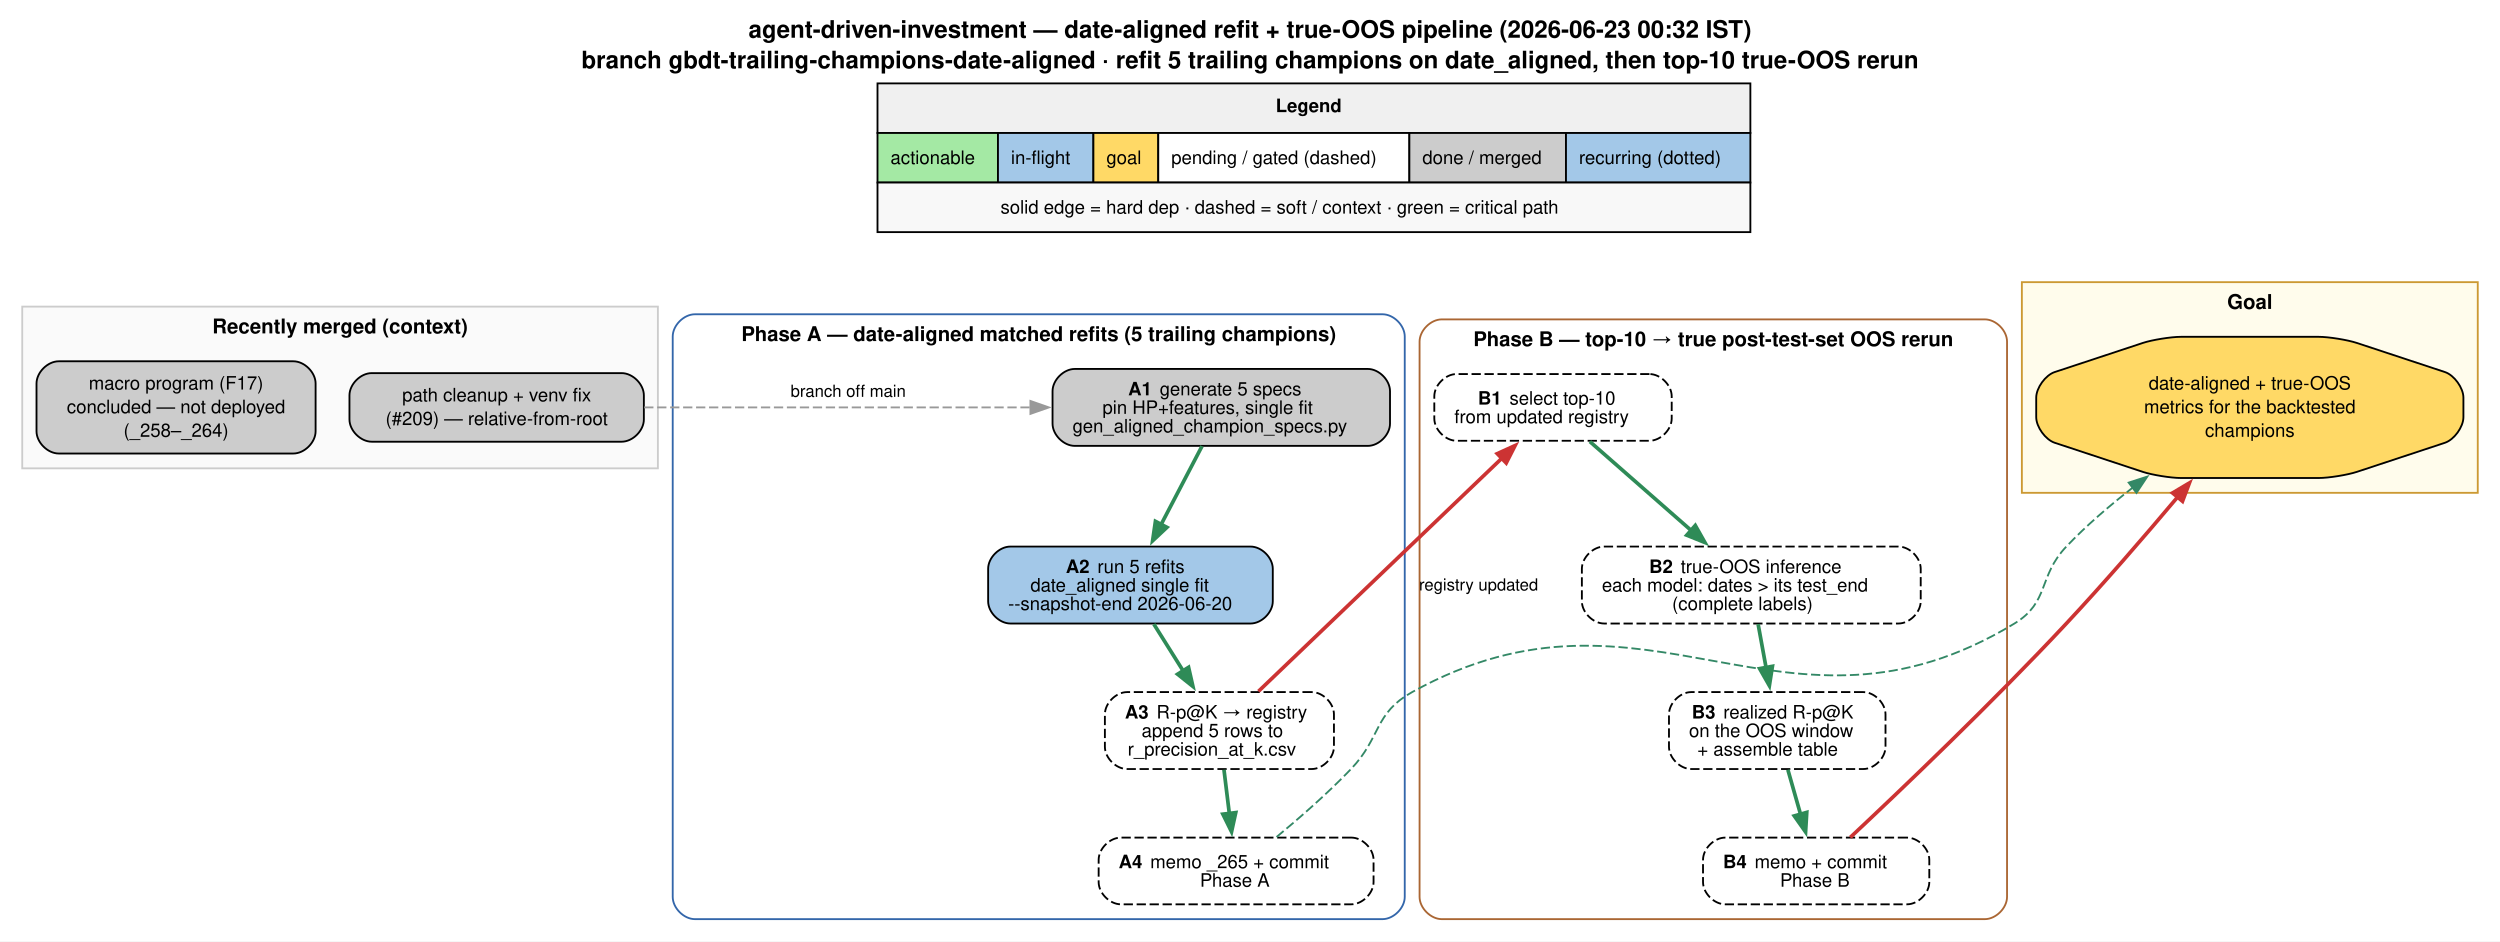
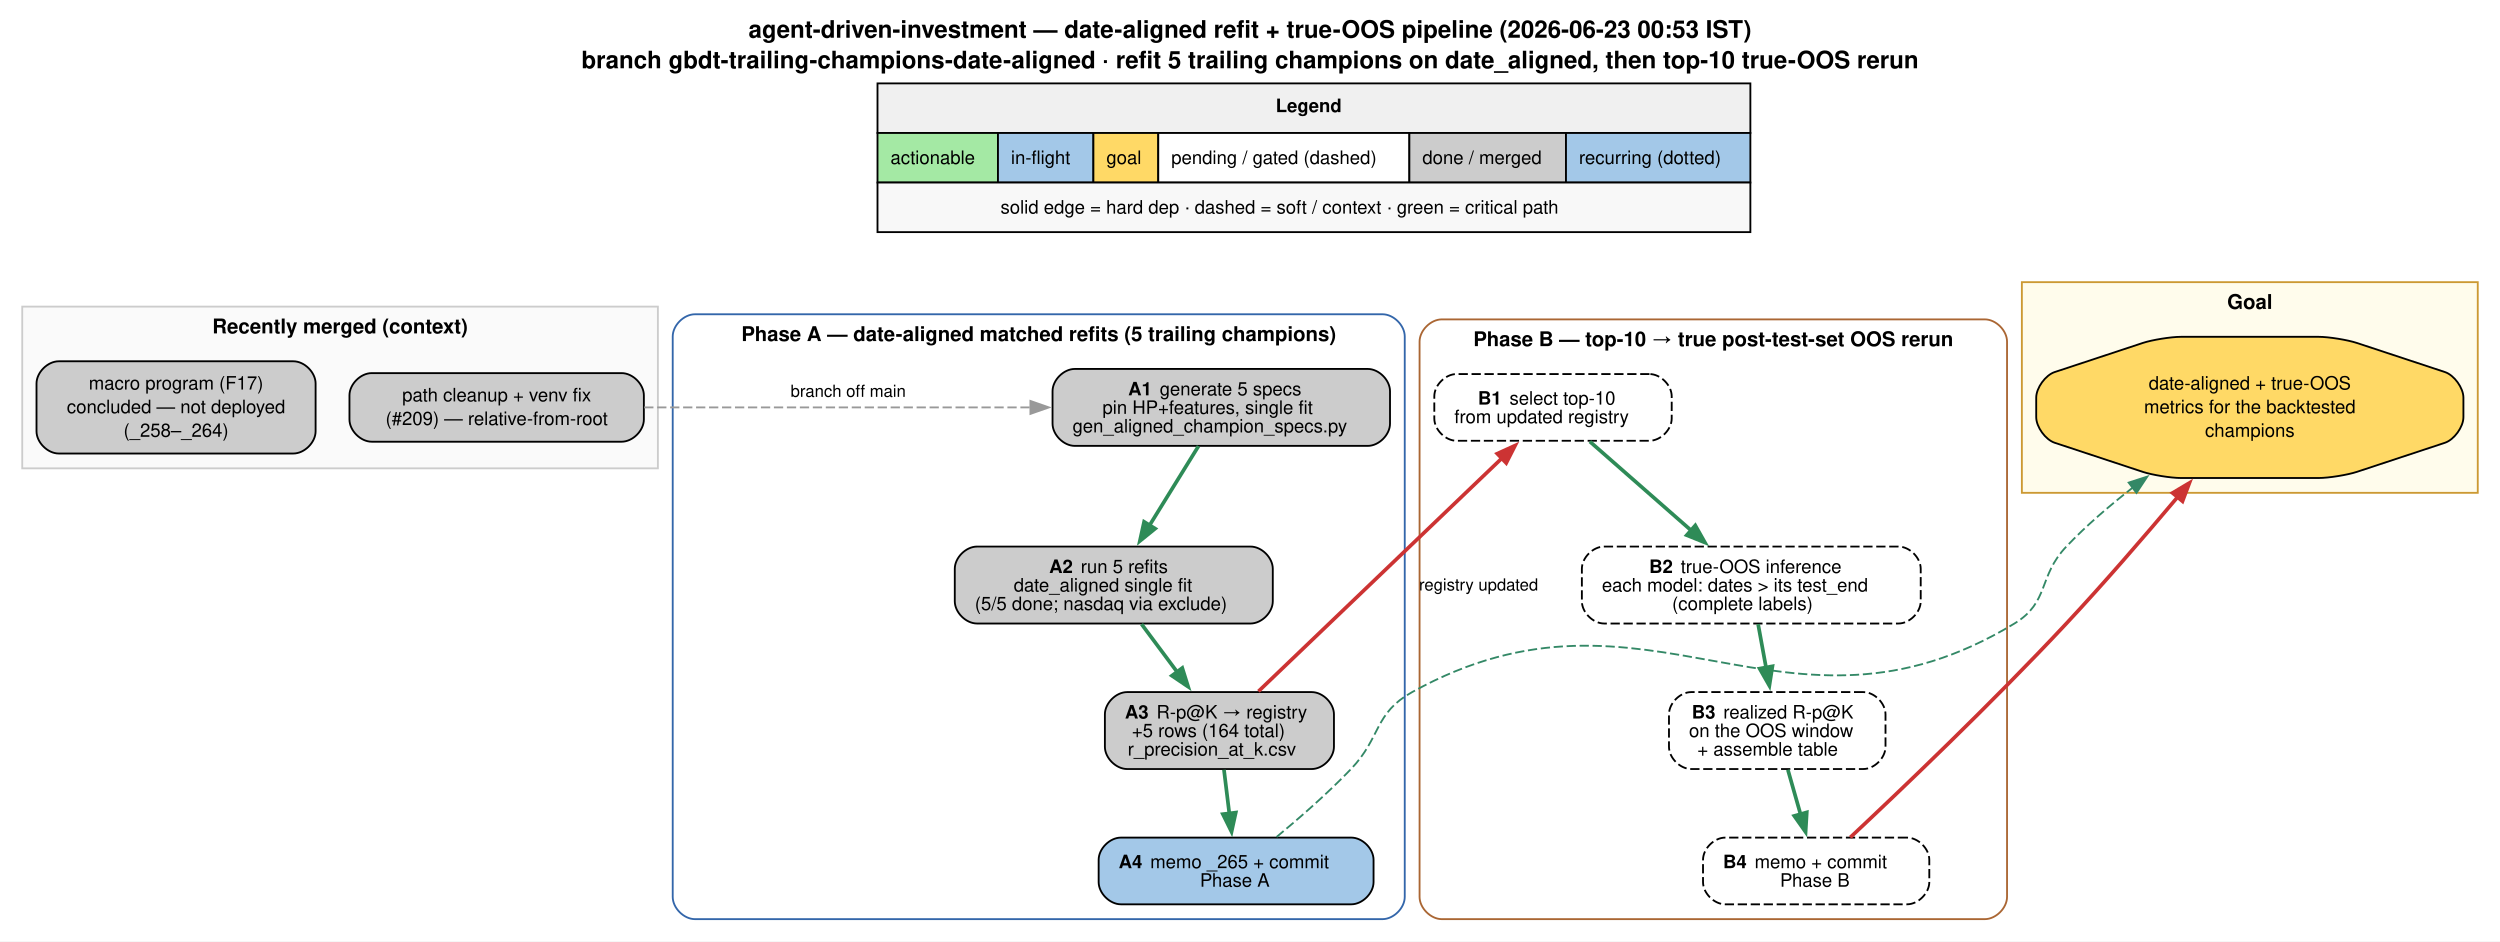
<svg xmlns="http://www.w3.org/2000/svg" width="1349pt" height="508pt" viewBox="0.00 0.00 1349.00 508.00">
  <g id="graph0" class="graph" transform="scale(1 1) rotate(0) translate(4 503.97)">
    <polygon fill="white" stroke="none" points="-4,4 -4,-503.97 1345,-503.97 1345,4 -4,4" />
-     <text xml:space="preserve" text-anchor="middle" x="670.5" y="-483.62" font-family="Helvetica,sans-Serif" font-weight="bold" font-size="13.00">agent-driven-investment — date-aligned refit + true-OOS pipeline (2026-06-23 00:32 IST)</text>
+     <text xml:space="preserve" text-anchor="middle" x="670.5" y="-483.62" font-family="Helvetica,sans-Serif" font-weight="bold" font-size="13.00">agent-driven-investment — date-aligned refit + true-OOS pipeline (2026-06-23 00:53 IST)</text>
    <text xml:space="preserve" text-anchor="middle" x="670.5" y="-467.12" font-family="Helvetica,sans-Serif" font-weight="bold" font-size="13.00">branch gbdt-trailing-champions-date-aligned · refit 5 trailing champions on date_aligned, then top-10 true-OOS rerun</text>
    <g id="clust2" class="cluster">
      <polygon fill="#fafafa" stroke="#cccccc" points="8,-251.25 8,-338.52 351,-338.52 351,-251.25 8,-251.25" />
      <text xml:space="preserve" text-anchor="middle" x="179.5" y="-324.07" font-family="Helvetica,sans-Serif" font-weight="bold" font-size="11.00">Recently merged (context)</text>
    </g>
    <g id="clust3" class="cluster">
      <path fill="white" stroke="#3366aa" d="M371,-8C371,-8 742,-8 742,-8 748,-8 754,-14 754,-20 754,-20 754,-322.39 754,-322.39 754,-328.39 748,-334.39 742,-334.39 742,-334.39 371,-334.39 371,-334.39 365,-334.39 359,-328.39 359,-322.39 359,-322.39 359,-20 359,-20 359,-14 365,-8 371,-8" />
      <text xml:space="preserve" text-anchor="middle" x="556.5" y="-319.94" font-family="Helvetica,sans-Serif" font-weight="bold" font-size="11.00">Phase A — date-aligned matched refits (5 trailing champions)</text>
    </g>
    <g id="clust4" class="cluster">
      <path fill="white" stroke="#aa6633" d="M774,-8C774,-8 1067,-8 1067,-8 1073,-8 1079,-14 1079,-20 1079,-20 1079,-319.63 1079,-319.63 1079,-325.63 1073,-331.63 1067,-331.63 1067,-331.63 774,-331.63 774,-331.63 768,-331.63 762,-325.63 762,-319.63 762,-319.63 762,-20 762,-20 762,-14 768,-8 774,-8" />
      <text xml:space="preserve" text-anchor="middle" x="920.5" y="-317.18" font-family="Helvetica,sans-Serif" font-weight="bold" font-size="11.00">Phase B — top-10 → true post-test-set OOS rerun</text>
    </g>
    <g id="clust5" class="cluster">
      <polygon fill="#fffcec" stroke="#cc9933" points="1087,-238.04 1087,-351.72 1333,-351.72 1333,-238.04 1087,-238.04" />
      <text xml:space="preserve" text-anchor="middle" x="1210" y="-337.27" font-family="Helvetica,sans-Serif" font-weight="bold" font-size="11.00">Goal</text>
    </g>
    <g id="node1" class="node">
      <path fill="lightgrey" stroke="none" d="M928.5,-458.97C928.5,-458.97 481.5,-458.97 481.5,-458.97 475.5,-458.97 469.5,-452.97 469.5,-446.97 469.5,-446.97 469.5,-390.72 469.5,-390.72 469.5,-384.72 475.5,-378.72 481.5,-378.72 481.5,-378.72 928.5,-378.72 928.5,-378.72 934.5,-378.72 940.5,-384.72 940.5,-390.72 940.5,-390.72 940.5,-446.97 940.5,-446.97 940.5,-452.97 934.5,-458.97 928.5,-458.97" />
      <polygon fill="#f0f0f0" stroke="none" points="469.5,-432.22 469.5,-458.97 940.5,-458.97 940.5,-432.22 469.5,-432.22" />
      <polygon fill="none" stroke="black" points="469.5,-432.22 469.5,-458.97 940.5,-458.97 940.5,-432.22 469.5,-432.22" />
      <text xml:space="preserve" text-anchor="start" x="684.38" y="-443.47" font-family="Helvetica,sans-Serif" font-weight="bold" font-size="10.00">Legend</text>
      <polygon fill="#a4e9a4" stroke="none" points="469.5,-405.47 469.5,-432.22 534.5,-432.22 534.5,-405.47 469.5,-405.47" />
      <polygon fill="none" stroke="black" points="469.5,-405.47 469.5,-432.22 534.5,-432.22 534.5,-405.47 469.5,-405.47" />
      <text xml:space="preserve" text-anchor="start" x="476.5" y="-415.47" font-family="Helvetica,sans-Serif" font-size="10.00">actionable</text>
      <polygon fill="#a3c8e8" stroke="none" points="534.5,-405.47 534.5,-432.22 586,-432.22 586,-405.47 534.5,-405.47" />
      <polygon fill="none" stroke="black" points="534.5,-405.47 534.5,-432.22 586,-432.22 586,-405.47 534.5,-405.47" />
      <text xml:space="preserve" text-anchor="start" x="541.5" y="-415.47" font-family="Helvetica,sans-Serif" font-size="10.00">in-flight</text>
      <polygon fill="#ffd966" stroke="none" points="586,-405.47 586,-432.22 621,-432.22 621,-405.47 586,-405.47" />
      <polygon fill="none" stroke="black" points="586,-405.47 586,-432.22 621,-432.22 621,-405.47 586,-405.47" />
      <text xml:space="preserve" text-anchor="start" x="593" y="-415.47" font-family="Helvetica,sans-Serif" font-size="10.00">goal</text>
      <polygon fill="#ffffff" stroke="none" points="621,-405.47 621,-432.22 756.5,-432.22 756.5,-405.47 621,-405.47" />
      <polygon fill="none" stroke="black" points="621,-405.47 621,-432.22 756.5,-432.22 756.5,-405.47 621,-405.47" />
      <text xml:space="preserve" text-anchor="start" x="628" y="-415.47" font-family="Helvetica,sans-Serif" font-size="10.00">pending / gated (dashed)</text>
      <polygon fill="#cccccc" stroke="none" points="756.5,-405.47 756.5,-432.22 841,-432.22 841,-405.47 756.5,-405.47" />
      <polygon fill="none" stroke="black" points="756.5,-405.47 756.5,-432.22 841,-432.22 841,-405.47 756.5,-405.47" />
      <text xml:space="preserve" text-anchor="start" x="763.5" y="-415.47" font-family="Helvetica,sans-Serif" font-size="10.00">done / merged</text>
      <polygon fill="#a3c8e8" stroke="none" points="841,-405.47 841,-432.22 940.5,-432.22 940.5,-405.47 841,-405.47" />
      <polygon fill="none" stroke="black" points="841,-405.47 841,-432.22 940.5,-432.22 940.5,-405.47 841,-405.47" />
      <text xml:space="preserve" text-anchor="start" x="848" y="-415.47" font-family="Helvetica,sans-Serif" font-size="10.00">recurring (dotted)</text>
      <polygon fill="#f8f8f8" stroke="none" points="469.5,-378.72 469.5,-405.47 940.5,-405.47 940.5,-378.72 469.5,-378.72" />
      <polygon fill="none" stroke="black" points="469.5,-378.72 469.5,-405.47 940.5,-405.47 940.5,-378.72 469.5,-378.72" />
      <text xml:space="preserve" text-anchor="start" x="535.88" y="-388.72" font-family="Helvetica,sans-Serif" font-size="10.00">solid edge = hard dep · dashed = soft / context · green = critical path</text>
    </g>
    <g id="node2" class="node">
      <path fill="#cccccc" stroke="black" d="M154.3,-309.02C154.3,-309.02 27.7,-309.02 27.7,-309.02 21.7,-309.02 15.7,-303.02 15.7,-297.02 15.7,-297.02 15.7,-271.25 15.7,-271.25 15.7,-265.25 21.7,-259.25 27.7,-259.25 27.7,-259.25 154.3,-259.25 154.3,-259.25 160.3,-259.25 166.3,-265.25 166.3,-271.25 166.3,-271.25 166.3,-297.02 166.3,-297.02 166.3,-303.02 160.3,-309.02 154.3,-309.02" />
      <text xml:space="preserve" text-anchor="middle" x="91" y="-293.76" font-family="Helvetica,sans-Serif" font-size="10.00">macro program (F17)</text>
      <text xml:space="preserve" text-anchor="middle" x="91" y="-281.01" font-family="Helvetica,sans-Serif" font-size="10.00">concluded — not deployed</text>
      <text xml:space="preserve" text-anchor="middle" x="91" y="-268.26" font-family="Helvetica,sans-Serif" font-size="10.00">(_258–_264)</text>
    </g>
    <g id="node4" class="node">
      <path fill="#cccccc" stroke="black" d="M734.05,-304.89C734.05,-304.89 575.95,-304.89 575.95,-304.89 569.95,-304.89 563.95,-298.89 563.95,-292.89 563.95,-292.89 563.95,-275.37 563.95,-275.37 563.95,-269.37 569.95,-263.37 575.95,-263.37 575.95,-263.37 734.05,-263.37 734.05,-263.37 740.05,-263.37 746.05,-269.37 746.05,-275.37 746.05,-275.37 746.05,-292.89 746.05,-292.89 746.05,-298.89 740.05,-304.89 734.05,-304.89" />
      <text xml:space="preserve" text-anchor="start" x="604.75" y="-290.63" font-family="Helvetica,sans-Serif" font-weight="bold" font-size="10.00">A1</text>
      <text xml:space="preserve" text-anchor="start" x="619" y="-290.63" font-family="Helvetica,sans-Serif" font-size="10.00"> generate 5 specs</text>
      <text xml:space="preserve" text-anchor="start" x="590.88" y="-280.63" font-family="Helvetica,sans-Serif" font-size="10.00">pin HP+features, single fit</text>
      <text xml:space="preserve" text-anchor="start" x="574.75" y="-270.63" font-family="Helvetica,sans-Serif" font-size="10.00">gen_aligned_champion_specs.py</text>
    </g>
    <g id="node8" class="node">
      <path fill="#ffffff" stroke="black" stroke-dasharray="5,2" d="M886.05,-302.13C886.05,-302.13 781.95,-302.13 781.95,-302.13 775.95,-302.13 769.95,-296.13 769.95,-290.13 769.95,-290.13 769.95,-278.13 769.95,-278.13 769.95,-272.13 775.95,-266.13 781.95,-266.13 781.95,-266.13 886.05,-266.13 886.05,-266.13 892.05,-266.13 898.05,-272.13 898.05,-278.13 898.05,-278.13 898.05,-290.13 898.05,-290.13 898.05,-296.13 892.05,-302.13 886.05,-302.13" />
      <text xml:space="preserve" text-anchor="start" x="793.5" y="-285.63" font-family="Helvetica,sans-Serif" font-weight="bold" font-size="10.00">B1</text>
      <text xml:space="preserve" text-anchor="start" x="807.75" y="-285.63" font-family="Helvetica,sans-Serif" font-size="10.00"> select top-10</text>
      <text xml:space="preserve" text-anchor="start" x="780.75" y="-275.63" font-family="Helvetica,sans-Serif" font-size="10.00">from updated registry</text>
    </g>
    <g id="node12" class="node">
      <path fill="#ffd966" stroke="black" d="M1325.26,-278.87C1325.26,-278.87 1325.26,-289.39 1325.26,-289.39 1325.26,-294.65 1320.27,-301.56 1315.28,-303.21 1315.28,-303.21 1267.73,-318.92 1267.73,-318.92 1262.74,-320.57 1252.48,-322.22 1247.23,-322.22 1247.23,-322.22 1172.77,-322.22 1172.77,-322.22 1167.52,-322.22 1157.26,-320.57 1152.27,-318.92 1152.27,-318.92 1104.72,-303.21 1104.72,-303.21 1099.73,-301.56 1094.74,-294.65 1094.74,-289.39 1094.74,-289.39 1094.74,-278.87 1094.74,-278.87 1094.74,-273.61 1099.73,-266.7 1104.72,-265.05 1104.72,-265.05 1152.27,-249.34 1152.27,-249.34 1157.26,-247.69 1167.52,-246.04 1172.77,-246.04 1172.77,-246.04 1247.23,-246.04 1247.23,-246.04 1252.48,-246.04 1262.74,-247.69 1267.73,-249.34 1267.73,-249.34 1315.28,-265.05 1315.28,-265.05 1320.27,-266.7 1325.26,-273.61 1325.26,-278.87" />
      <text xml:space="preserve" text-anchor="middle" x="1210" y="-293.76" font-family="Helvetica,sans-Serif" font-size="10.00">date-aligned + true-OOS</text>
      <text xml:space="preserve" text-anchor="middle" x="1210" y="-281.01" font-family="Helvetica,sans-Serif" font-size="10.00">metrics for the backtested</text>
      <text xml:space="preserve" text-anchor="middle" x="1210" y="-268.26" font-family="Helvetica,sans-Serif" font-size="10.00">champions</text>
    </g>
    <g id="node3" class="node">
      <path fill="#cccccc" stroke="black" d="M331.43,-302.64C331.43,-302.64 196.57,-302.64 196.57,-302.64 190.57,-302.64 184.57,-296.64 184.57,-290.64 184.57,-290.64 184.57,-277.62 184.57,-277.62 184.57,-271.62 190.57,-265.62 196.57,-265.62 196.57,-265.62 331.43,-265.62 331.43,-265.62 337.43,-265.62 343.43,-271.62 343.43,-277.62 343.43,-277.62 343.43,-290.64 343.43,-290.64 343.43,-296.64 337.43,-302.64 331.43,-302.64" />
      <text xml:space="preserve" text-anchor="middle" x="264" y="-287.38" font-family="Helvetica,sans-Serif" font-size="10.00">path cleanup + venv fix</text>
      <text xml:space="preserve" text-anchor="middle" x="264" y="-274.63" font-family="Helvetica,sans-Serif" font-size="10.00">(#209) — relative-from-root</text>
    </g>
    <g id="edge5" class="edge">
      <path fill="none" stroke="#999999" stroke-dasharray="5,2" d="M343.6,-284.13C403.86,-284.13 487.12,-284.13 552.38,-284.13" />
      <polygon fill="#999999" stroke="#999999" points="552.01,-287.63 562.01,-284.13 552.01,-280.63 552.01,-287.63" />
      <text xml:space="preserve" text-anchor="middle" x="453.69" y="-289.83" font-family="Helvetica,sans-Serif" font-size="9.00">branch off main</text>
    </g>
    <g id="node5" class="node">
-       <path fill="#a3c8e8" stroke="black" d="M670.8,-209.04C670.8,-209.04 541.2,-209.04 541.2,-209.04 535.2,-209.04 529.2,-203.04 529.2,-197.04 529.2,-197.04 529.2,-179.52 529.2,-179.52 529.2,-173.52 535.2,-167.52 541.2,-167.52 541.2,-167.52 670.8,-167.52 670.8,-167.52 676.8,-167.52 682.8,-173.52 682.8,-179.52 682.8,-179.52 682.8,-197.04 682.8,-197.04 682.8,-203.04 676.8,-209.04 670.8,-209.04" />
-       <text xml:space="preserve" text-anchor="start" x="571.12" y="-194.78" font-family="Helvetica,sans-Serif" font-weight="bold" font-size="10.00">A2</text>
-       <text xml:space="preserve" text-anchor="start" x="585.38" y="-194.78" font-family="Helvetica,sans-Serif" font-size="10.00"> run 5 refits</text>
-       <text xml:space="preserve" text-anchor="start" x="552" y="-184.78" font-family="Helvetica,sans-Serif" font-size="10.00">date_aligned single fit</text>
-       <text xml:space="preserve" text-anchor="start" x="540" y="-174.78" font-family="Helvetica,sans-Serif" font-size="10.00">--snapshot-end 2026-06-20</text>
+       <path fill="#cccccc" stroke="black" d="M670.8,-209.04C670.8,-209.04 523.2,-209.04 523.2,-209.04 517.2,-209.04 511.2,-203.04 511.2,-197.04 511.2,-197.04 511.2,-179.52 511.2,-179.52 511.2,-173.52 517.2,-167.52 523.2,-167.52 523.2,-167.52 670.8,-167.52 670.8,-167.52 676.8,-167.52 682.8,-173.52 682.8,-179.52 682.8,-179.52 682.8,-197.04 682.8,-197.04 682.8,-203.04 676.8,-209.04 670.8,-209.04" />
+       <text xml:space="preserve" text-anchor="start" x="562.12" y="-194.78" font-family="Helvetica,sans-Serif" font-weight="bold" font-size="10.00">A2</text>
+       <text xml:space="preserve" text-anchor="start" x="576.38" y="-194.78" font-family="Helvetica,sans-Serif" font-size="10.00"> run 5 refits</text>
+       <text xml:space="preserve" text-anchor="start" x="543" y="-184.78" font-family="Helvetica,sans-Serif" font-size="10.00">date_aligned single fit</text>
+       <text xml:space="preserve" text-anchor="start" x="522" y="-174.78" font-family="Helvetica,sans-Serif" font-size="10.00">(5/5 done; nasdaq via exclude)</text>
    </g>
    <g id="edge6" class="edge">
-       <path fill="none" stroke="#2e8b57" stroke-width="2" d="M644.61,-263.23C638.16,-250.87 629.72,-234.72 622.38,-220.66" />
-       <polygon fill="#2e8b57" stroke="#2e8b57" stroke-width="2" points="625.68,-219.41 617.95,-212.16 619.47,-222.65 625.68,-219.41" />
+       <path fill="none" stroke="#2e8b57" stroke-width="2" d="M642.7,-263.23C634.99,-250.75 624.88,-234.39 616.13,-220.24" />
+       <polygon fill="#2e8b57" stroke="#2e8b57" stroke-width="2" points="619.31,-218.72 611.07,-212.05 613.35,-222.4 619.31,-218.72" />
    </g>
    <g id="node6" class="node">
-       <path fill="#ffffff" stroke="black" stroke-dasharray="5,2" d="M703.8,-130.52C703.8,-130.52 604.2,-130.52 604.2,-130.52 598.2,-130.52 592.2,-124.52 592.2,-118.52 592.2,-118.52 592.2,-101 592.2,-101 592.2,-95 598.2,-89 604.2,-89 604.2,-89 703.8,-89 703.8,-89 709.8,-89 715.8,-95 715.8,-101 715.8,-101 715.8,-118.52 715.8,-118.52 715.8,-124.52 709.8,-130.52 703.8,-130.52" />
+       <path fill="#cccccc" stroke="black" d="M703.8,-130.52C703.8,-130.52 604.2,-130.52 604.2,-130.52 598.2,-130.52 592.2,-124.52 592.2,-118.52 592.2,-118.52 592.2,-101 592.2,-101 592.2,-95 598.2,-89 604.2,-89 604.2,-89 703.8,-89 703.8,-89 709.8,-89 715.8,-95 715.8,-101 715.8,-101 715.8,-118.52 715.8,-118.52 715.8,-124.52 709.8,-130.52 703.8,-130.52" />
      <text xml:space="preserve" text-anchor="start" x="603" y="-116.26" font-family="Helvetica,sans-Serif" font-weight="bold" font-size="10.00">A3</text>
      <text xml:space="preserve" text-anchor="start" x="617.25" y="-116.26" font-family="Helvetica,sans-Serif" font-size="10.00"> R-p@K → registry</text>
-       <text xml:space="preserve" text-anchor="start" x="612" y="-106.26" font-family="Helvetica,sans-Serif" font-size="10.00">append 5 rows to</text>
+       <text xml:space="preserve" text-anchor="start" x="606.75" y="-106.26" font-family="Helvetica,sans-Serif" font-size="10.00">+5 rows (164 total)</text>
      <text xml:space="preserve" text-anchor="start" x="604.5" y="-96.26" font-family="Helvetica,sans-Serif" font-size="10.00">r_precision_at_k.csv</text>
    </g>
    <g id="edge7" class="edge">
-       <path fill="none" stroke="#2e8b57" stroke-width="2" d="M618.61,-167.18C623.48,-159.42 629.16,-150.36 634.53,-141.81" />
-       <polygon fill="#2e8b57" stroke="#2e8b57" stroke-width="2" points="637.35,-143.89 639.7,-133.56 631.42,-140.17 637.35,-143.89" />
+       <path fill="none" stroke="#2e8b57" stroke-width="2" d="M611.98,-167.18C617.89,-159.24 624.8,-149.95 631.3,-141.23" />
+       <polygon fill="#2e8b57" stroke="#2e8b57" stroke-width="2" points="633.95,-143.53 637.12,-133.42 628.34,-139.35 633.95,-143.53" />
    </g>
    <g id="node7" class="node">
-       <path fill="#ffffff" stroke="black" stroke-dasharray="5,2" d="M725.17,-52C725.17,-52 600.83,-52 600.83,-52 594.83,-52 588.83,-46 588.83,-40 588.83,-40 588.83,-28 588.83,-28 588.83,-22 594.83,-16 600.83,-16 600.83,-16 725.17,-16 725.17,-16 731.17,-16 737.17,-22 737.17,-28 737.17,-28 737.17,-40 737.17,-40 737.17,-46 731.17,-52 725.17,-52" />
+       <path fill="#a3c8e8" stroke="black" d="M725.17,-52C725.17,-52 600.83,-52 600.83,-52 594.83,-52 588.83,-46 588.83,-40 588.83,-40 588.83,-28 588.83,-28 588.83,-22 594.83,-16 600.83,-16 600.83,-16 725.17,-16 725.17,-16 731.17,-16 737.17,-22 737.17,-28 737.17,-28 737.17,-40 737.17,-40 737.17,-46 731.17,-52 725.17,-52" />
      <text xml:space="preserve" text-anchor="start" x="599.62" y="-35.5" font-family="Helvetica,sans-Serif" font-weight="bold" font-size="10.00">A4</text>
      <text xml:space="preserve" text-anchor="start" x="613.88" y="-35.5" font-family="Helvetica,sans-Serif" font-size="10.00"> memo _265 + commit</text>
      <text xml:space="preserve" text-anchor="start" x="643.5" y="-25.5" font-family="Helvetica,sans-Serif" font-size="10.00">Phase A</text>
    </g>
    <g id="edge8" class="edge">
      <path fill="none" stroke="#2e8b57" stroke-width="2" d="M656.46,-88.6C657.35,-81.28 658.38,-72.84 659.36,-64.86" />
      <polygon fill="#2e8b57" stroke="#2e8b57" stroke-width="2" points="662.81,-65.49 660.54,-55.14 655.86,-64.64 662.81,-65.49" />
    </g>
    <g id="edge9" class="edge">
      <path fill="none" stroke="#cc3333" stroke-width="2" d="M675.06,-130.93C707.74,-162.23 770.66,-222.47 806.76,-257.04" />
      <polygon fill="#cc3333" stroke="#cc3333" stroke-width="2" points="803.92,-259.17 813.56,-263.56 808.76,-254.12 803.92,-259.17" />
      <text xml:space="preserve" text-anchor="middle" x="793.84" y="-185.35" font-family="Helvetica,sans-Serif" font-size="9.00">registry updated</text>
    </g>
    <g id="edge13" class="edge">
      <path fill="none" stroke="#338866" stroke-dasharray="5,2" d="M684.82,-52.33C697.12,-62.5 712.47,-75.9 725,-89 741.29,-106.04 737.39,-119.09 758,-130.52 885.14,-201.02 958.72,-92.1 1083,-167.52 1102.03,-179.07 1095.65,-192.92 1111,-209.04 1121.72,-220.3 1134.3,-231.12 1146.82,-240.85" />
      <polygon fill="#338866" stroke="#338866" points="1144.62,-243.57 1154.7,-246.81 1148.84,-237.98 1144.62,-243.57" />
    </g>
    <g id="node9" class="node">
      <path fill="#ffffff" stroke="black" stroke-dasharray="5,2" d="M1020.42,-209.04C1020.42,-209.04 861.58,-209.04 861.58,-209.04 855.58,-209.04 849.58,-203.04 849.58,-197.04 849.58,-197.04 849.58,-179.52 849.58,-179.52 849.58,-173.52 855.58,-167.52 861.58,-167.52 861.58,-167.52 1020.42,-167.52 1020.42,-167.52 1026.42,-167.52 1032.42,-173.52 1032.42,-179.52 1032.42,-179.52 1032.42,-197.04 1032.42,-197.04 1032.42,-203.04 1026.42,-209.04 1020.42,-209.04" />
      <text xml:space="preserve" text-anchor="start" x="885.88" y="-194.78" font-family="Helvetica,sans-Serif" font-weight="bold" font-size="10.00">B2</text>
      <text xml:space="preserve" text-anchor="start" x="900.12" y="-194.78" font-family="Helvetica,sans-Serif" font-size="10.00"> true-OOS inference</text>
      <text xml:space="preserve" text-anchor="start" x="860.38" y="-184.78" font-family="Helvetica,sans-Serif" font-size="10.00">each model: dates &gt; its test_end</text>
      <text xml:space="preserve" text-anchor="start" x="898.25" y="-174.78" font-family="Helvetica,sans-Serif" font-size="10.00">(complete labels)</text>
    </g>
    <g id="edge10" class="edge">
      <path fill="none" stroke="#2e8b57" stroke-width="2" d="M853.88,-265.7C869.28,-252.19 890.93,-233.2 908.79,-217.53" />
      <polygon fill="#2e8b57" stroke="#2e8b57" stroke-width="2" points="910.78,-220.44 915.99,-211.22 906.16,-215.18 910.78,-220.44" />
    </g>
    <g id="node10" class="node">
      <path fill="#ffffff" stroke="black" stroke-dasharray="5,2" d="M1001.42,-130.52C1001.42,-130.52 908.58,-130.52 908.58,-130.52 902.58,-130.52 896.58,-124.52 896.58,-118.52 896.58,-118.52 896.58,-101 896.58,-101 896.58,-95 902.58,-89 908.58,-89 908.58,-89 1001.42,-89 1001.42,-89 1007.42,-89 1013.42,-95 1013.42,-101 1013.42,-101 1013.42,-118.52 1013.42,-118.52 1013.42,-124.52 1007.42,-130.52 1001.42,-130.52" />
      <text xml:space="preserve" text-anchor="start" x="908.88" y="-116.26" font-family="Helvetica,sans-Serif" font-weight="bold" font-size="10.00">B3</text>
      <text xml:space="preserve" text-anchor="start" x="923.12" y="-116.26" font-family="Helvetica,sans-Serif" font-size="10.00"> realized R-p@K</text>
      <text xml:space="preserve" text-anchor="start" x="907.38" y="-106.26" font-family="Helvetica,sans-Serif" font-size="10.00">on the OOS window</text>
      <text xml:space="preserve" text-anchor="start" x="911.88" y="-96.26" font-family="Helvetica,sans-Serif" font-size="10.00">+ assemble table</text>
    </g>
    <g id="edge11" class="edge">
      <path fill="none" stroke="#2e8b57" stroke-width="2" d="M944.68,-167.18C946,-159.94 947.53,-151.58 949,-143.54" />
      <polygon fill="#2e8b57" stroke="#2e8b57" stroke-width="2" points="952.4,-144.44 950.75,-133.97 945.51,-143.18 952.4,-144.44" />
    </g>
    <g id="node11" class="node">
      <path fill="#ffffff" stroke="black" stroke-dasharray="5,2" d="M1025.05,-52C1025.05,-52 926.95,-52 926.95,-52 920.95,-52 914.95,-46 914.95,-40 914.95,-40 914.95,-28 914.95,-28 914.95,-22 920.95,-16 926.95,-16 926.95,-16 1025.05,-16 1025.05,-16 1031.05,-16 1037.05,-22 1037.05,-28 1037.05,-28 1037.05,-40 1037.05,-40 1037.05,-46 1031.05,-52 1025.05,-52" />
      <text xml:space="preserve" text-anchor="start" x="925.75" y="-35.5" font-family="Helvetica,sans-Serif" font-weight="bold" font-size="10.00">B4</text>
      <text xml:space="preserve" text-anchor="start" x="940" y="-35.5" font-family="Helvetica,sans-Serif" font-size="10.00"> memo + commit</text>
      <text xml:space="preserve" text-anchor="start" x="956.5" y="-25.5" font-family="Helvetica,sans-Serif" font-size="10.00">Phase B</text>
    </g>
    <g id="edge12" class="edge">
      <path fill="none" stroke="#2e8b57" stroke-width="2" d="M960.74,-88.6C962.85,-81.19 965.28,-72.64 967.58,-64.57" />
      <polygon fill="#2e8b57" stroke="#2e8b57" stroke-width="2" points="970.92,-65.62 970.29,-55.04 964.19,-63.7 970.92,-65.62" />
    </g>
    <g id="edge14" class="edge">
      <path fill="none" stroke="#cc3333" stroke-width="2" d="M994.4,-52.1C1020.86,-76.89 1070.87,-124.56 1111,-167.52 1131.48,-189.44 1153.26,-214.65 1171.17,-235.93" />
      <polygon fill="#cc3333" stroke="#cc3333" stroke-width="2" points="1168.31,-237.97 1177.42,-243.39 1173.68,-233.48 1168.31,-237.97" />
    </g>
  </g>
</svg>
